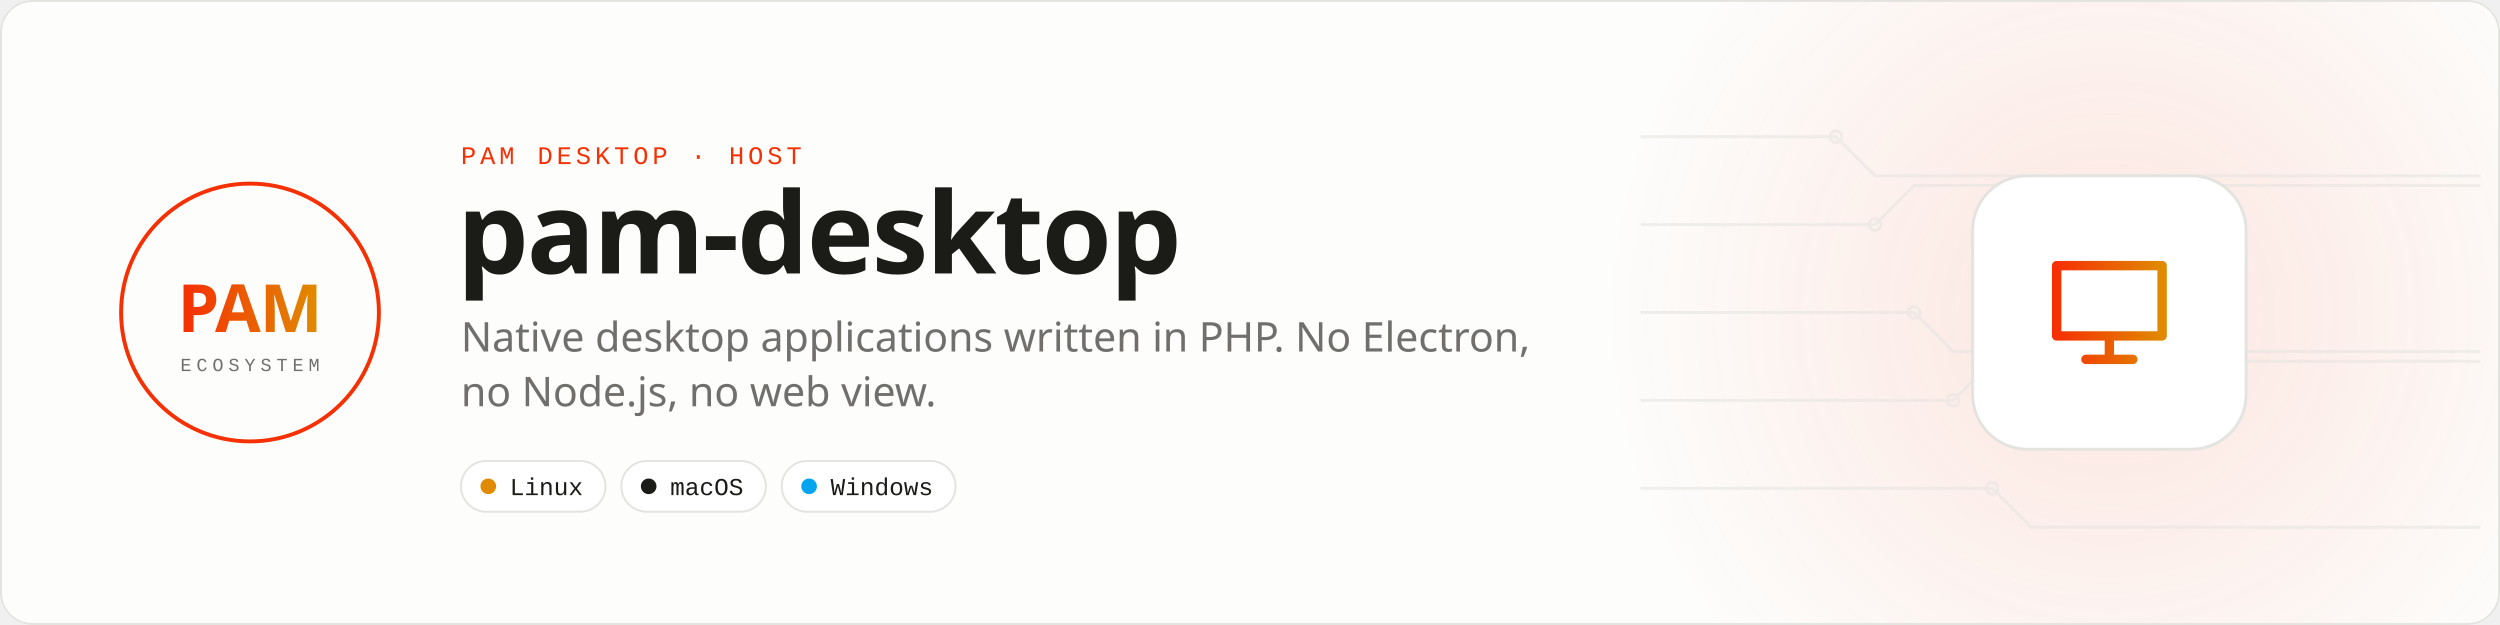
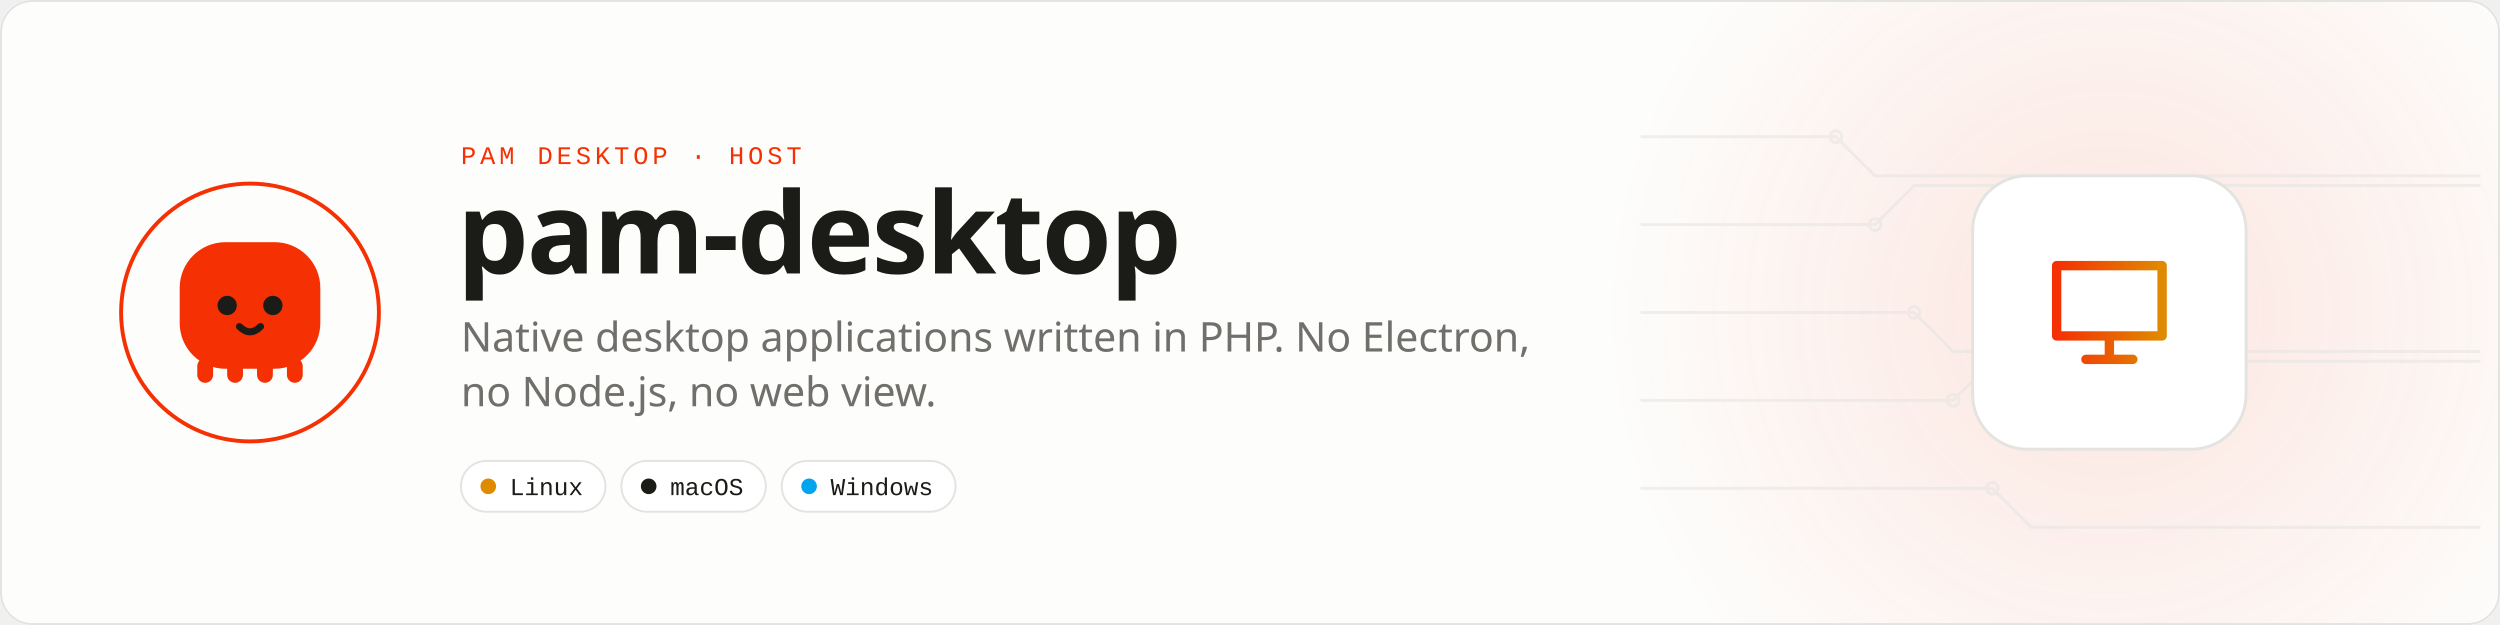
<svg xmlns="http://www.w3.org/2000/svg" viewBox="0 0 1280 320" width="1280" height="320" role="img" aria-label="pam-desktop: Native desktop applications written in PHP. No Electron, no Node.js, no web view.">
  <defs>
    <linearGradient id="pg" x1="0" y1="0" x2="1" y2="0">
      <stop offset="0" stop-color="#f53003" />
      <stop offset="1" stop-color="#e08a00" />
    </linearGradient>
    <radialGradient id="gl">
      <stop offset="0" stop-color="#f53003" stop-opacity=".12" />
      <stop offset="1" stop-color="#f53003" stop-opacity="0" />
    </radialGradient>
    <clipPath id="cl">
      <rect width="1280" height="320" rx="16" />
    </clipPath>
  </defs>
  <g clip-path="url(#cl)">
    <rect width="1280" height="320" fill="#fdfdfc" />
    <circle cx="1080" cy="160" r="260" fill="url(#gl)" />
    <g fill="none" stroke="#e3e3e0" stroke-width="1.5" opacity=".55">
      <path d="M840 70H940l20 20H1270" />
      <circle cx="940" cy="70" r="3" />
      <path d="M840 115H960l20 -20H1270" />
      <circle cx="960" cy="115" r="3" />
      <path d="M840 160H980l20 20H1270" />
      <circle cx="980" cy="160" r="3" />
      <path d="M840 205H1000l20 -20H1270" />
      <circle cx="1000" cy="205" r="3" />
      <path d="M840 250H1020l20 20H1270" />
      <circle cx="1020" cy="250" r="3" />
    </g>
  </g>
  <rect x=".5" y=".5" width="1279" height="319" rx="16" fill="none" stroke="#e3e3e0" />
  <circle cx="128" cy="160" r="66" fill="#fdfdfc" stroke="#f53003" stroke-width="2" />
  <circle cx="128" cy="160" r="66" fill="none" stroke="#f53003">
    <animate attributeName="r" values="66;92" dur="3s" repeatCount="indefinite" />
    <animate attributeName="stroke-opacity" values=".5;0" dur="3s" repeatCount="indefinite" />
  </circle>
-   <text x="128" y="170" text-anchor="middle" font-family="-apple-system, BlinkMacSystemFont, 'Segoe UI', 'Noto Sans', Helvetica, Arial, sans-serif" font-weight="700" font-size="34" letter-spacing="-.5" fill="url(#pg)">PAM</text>
-   <text x="128" y="190" text-anchor="middle" font-family="ui-monospace, SFMono-Regular, 'SF Mono', Menlo, Consolas, 'Liberation Mono', monospace" font-size="9.5" letter-spacing="2.5" fill="#706f6c">ECOSYSTEM</text>
+   <g transform="translate(74 104.2) scale(.9)">
+     <rect x="30" y="88" width="9" height="14" rx="4.5" fill="#f53003" />
+     <rect x="47" y="88" width="9" height="14" rx="4.5" fill="#f53003" />
+     <rect x="64" y="88" width="9" height="14" rx="4.5" fill="#f53003" />
+     <rect x="81" y="88" width="9" height="14" rx="4.5" fill="#f53003" />
+     <rect x="20" y="22" width="80" height="72" rx="26" fill="#f53003" />
+     <circle cx="47" cy="58" r="5.5" fill="#1b1b18" />
+     <circle cx="73" cy="58" r="5.5" fill="#1b1b18" />
+     <path d="M54 70q6 6 12 0" stroke="#1b1b18" stroke-width="4" stroke-linecap="round" fill="none" />
+   </g>
  <text x="236" y="84" font-family="ui-monospace, SFMono-Regular, 'SF Mono', Menlo, Consolas, 'Liberation Mono', monospace" font-size="13" letter-spacing="2" fill="#f53003">PAM DESKTOP · HOST</text>
  <text x="234" y="140" font-family="-apple-system, BlinkMacSystemFont, 'Segoe UI', 'Noto Sans', Helvetica, Arial, sans-serif" font-weight="700" font-size="58" letter-spacing="-1" fill="#1b1b18">pam-desktop</text>
  <text x="236" y="180" font-family="-apple-system, BlinkMacSystemFont, 'Segoe UI', 'Noto Sans', Helvetica, Arial, sans-serif" font-size="21" fill="#706f6c">Native desktop applications written in PHP. No Electron,</text>
  <text x="236" y="208" font-family="-apple-system, BlinkMacSystemFont, 'Segoe UI', 'Noto Sans', Helvetica, Arial, sans-serif" font-size="21" fill="#706f6c">no Node.js, no web view.</text>
  <rect x="236" y="236" width="74" height="26" rx="13" fill="#ffffff" stroke="#e3e3e0" />
  <circle cx="250" cy="249" r="4" fill="#e08a00" />
  <text x="261" y="253.5" font-family="ui-monospace, SFMono-Regular, 'SF Mono', Menlo, Consolas, 'Liberation Mono', monospace" font-size="12.5" fill="#1b1b18">Linux</text>
  <rect x="318.125" y="236" width="74" height="26" rx="13" fill="#ffffff" stroke="#e3e3e0" />
  <circle cx="332.125" cy="249" r="4" fill="#1b1b18" />
  <text x="343.125" y="253.5" font-family="ui-monospace, SFMono-Regular, 'SF Mono', Menlo, Consolas, 'Liberation Mono', monospace" font-size="12.5" fill="#1b1b18">macOS</text>
  <rect x="400.25" y="236" width="89" height="26" rx="13" fill="#ffffff" stroke="#e3e3e0" />
  <circle cx="414.25" cy="249" r="4" fill="#00a4ef" />
  <text x="425.25" y="253.5" font-family="ui-monospace, SFMono-Regular, 'SF Mono', Menlo, Consolas, 'Liberation Mono', monospace" font-size="12.5" fill="#1b1b18">Windows</text>
  <rect x="1010" y="90" width="140" height="140" rx="28" fill="#ffffff" stroke="#e3e3e0" stroke-width="1.5" />
  <g transform="translate(1044 124) scale(3)" fill="none" stroke="url(#pg)" stroke-width="1.6" stroke-linecap="round" stroke-linejoin="round">
    <path d="M3 4h18v12H3zM8 20h8M12 16v4" />
  </g>
</svg>
